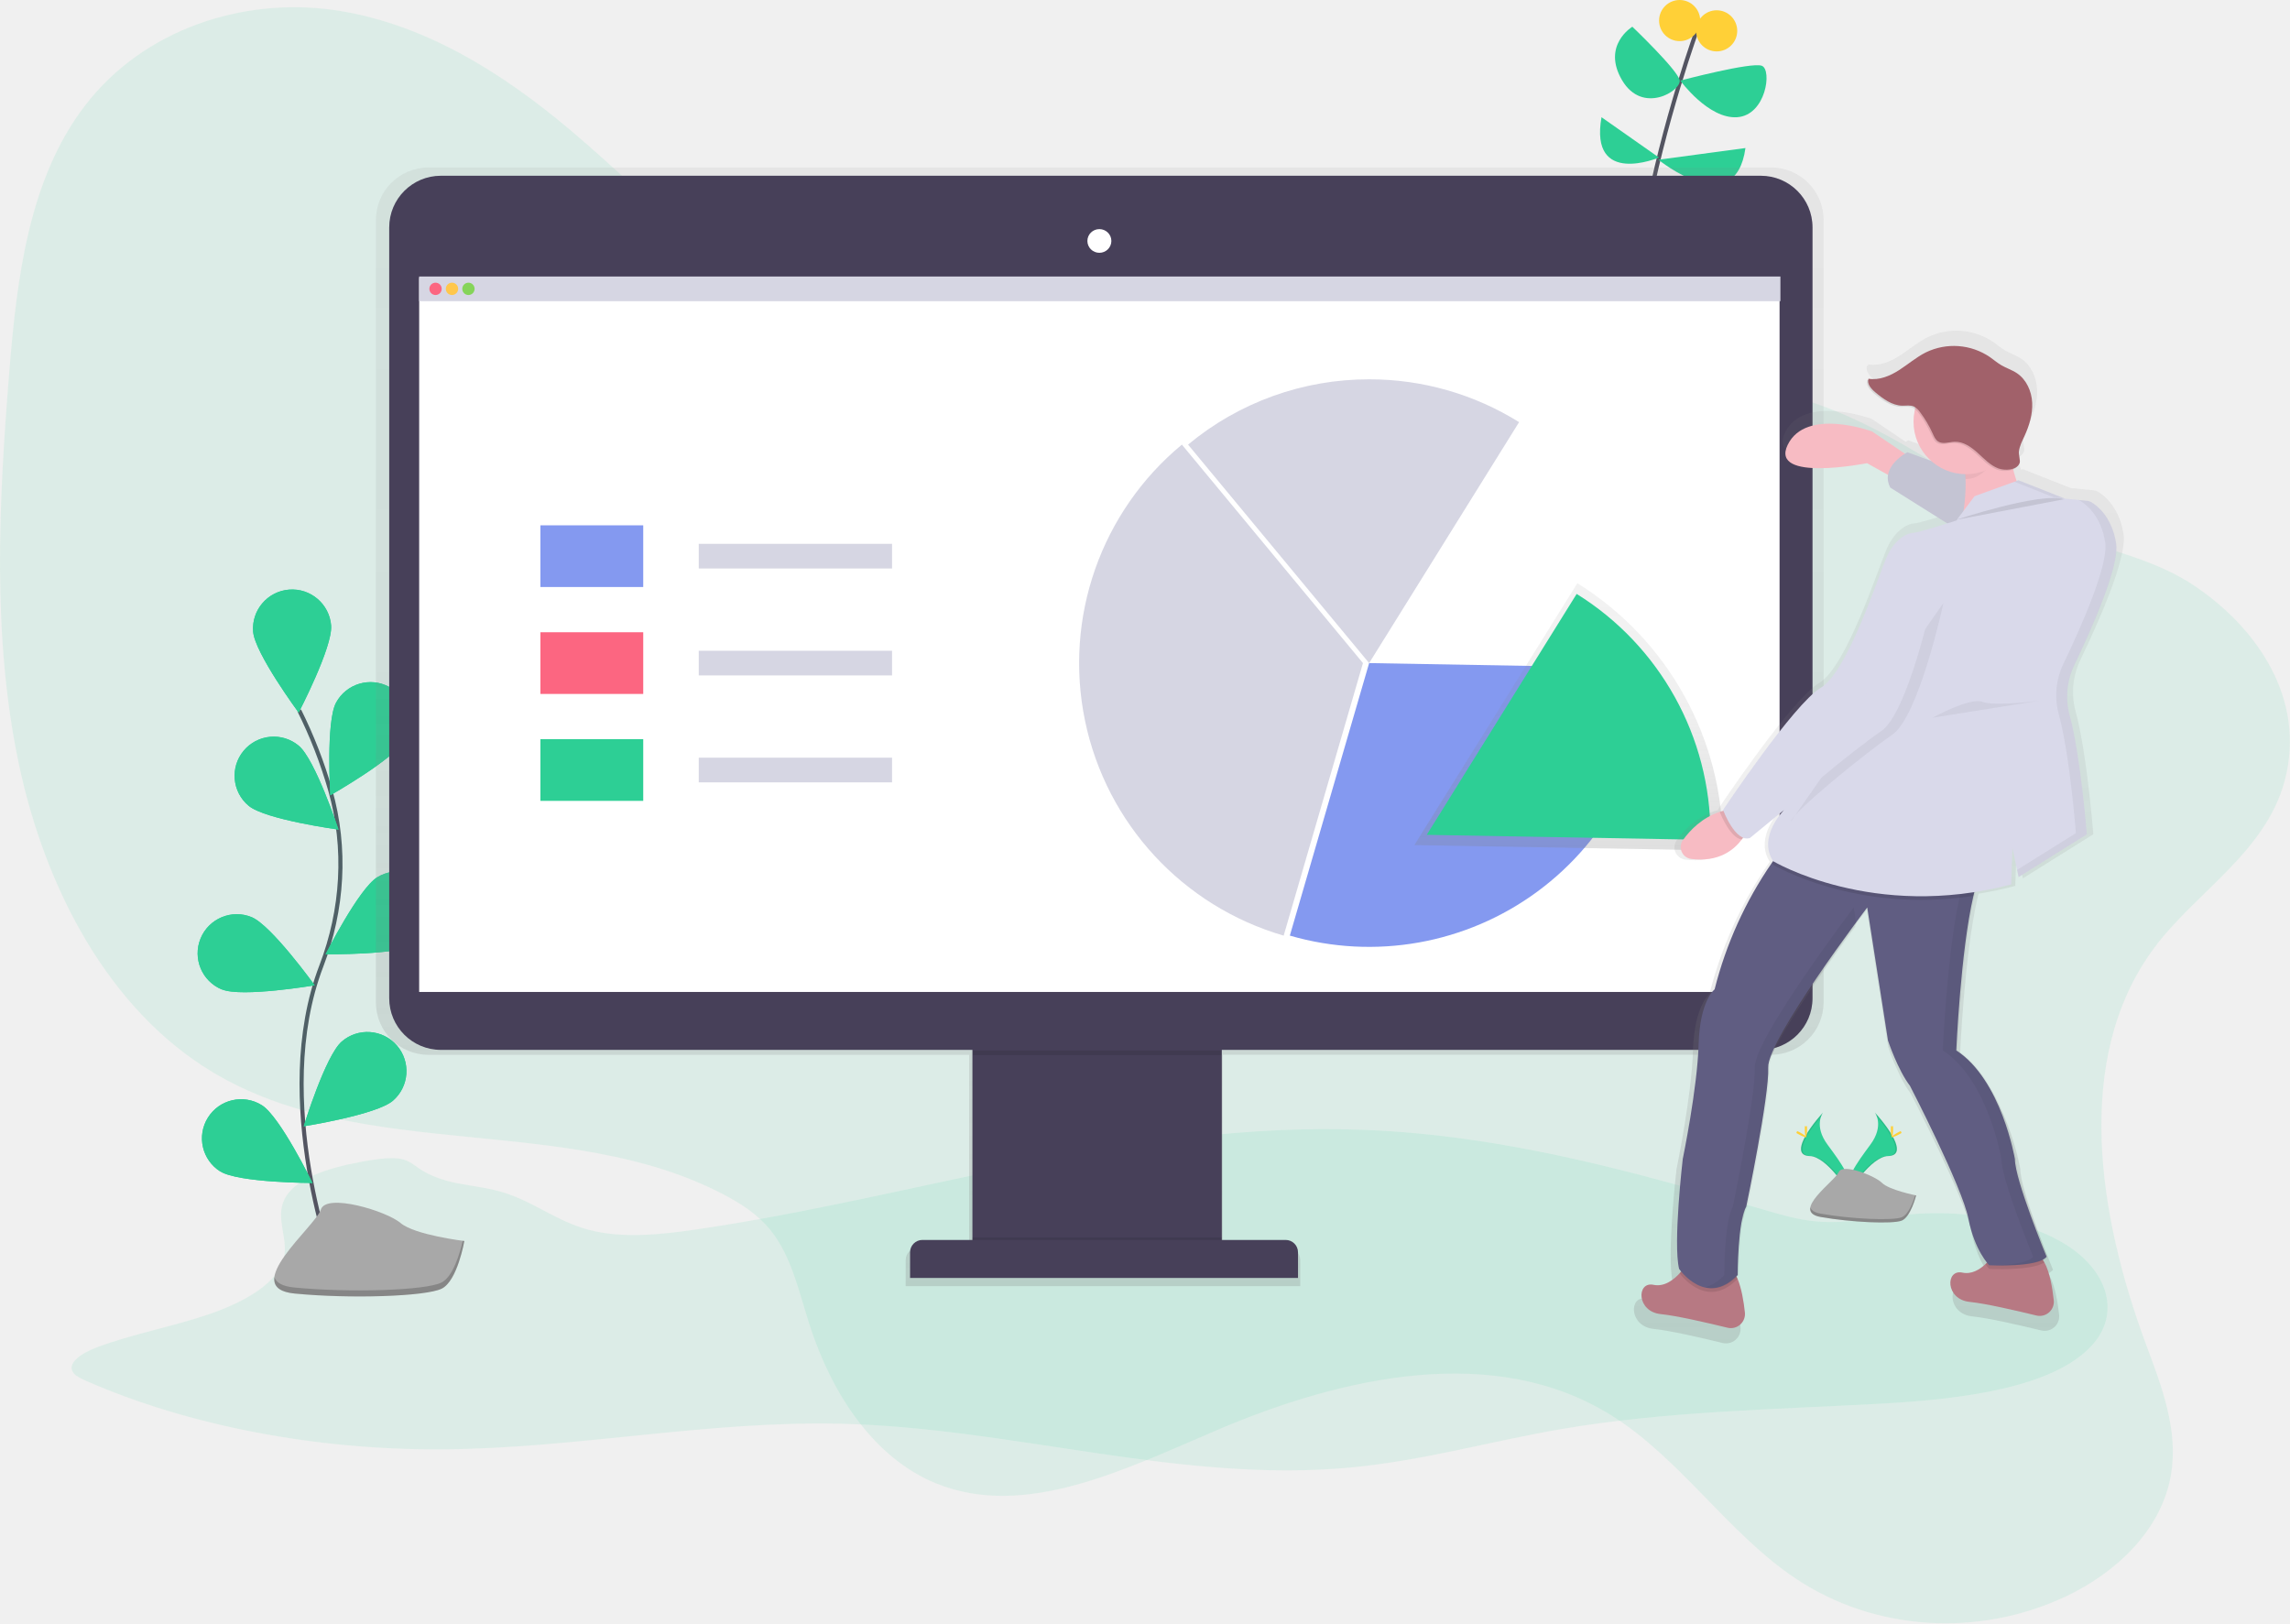
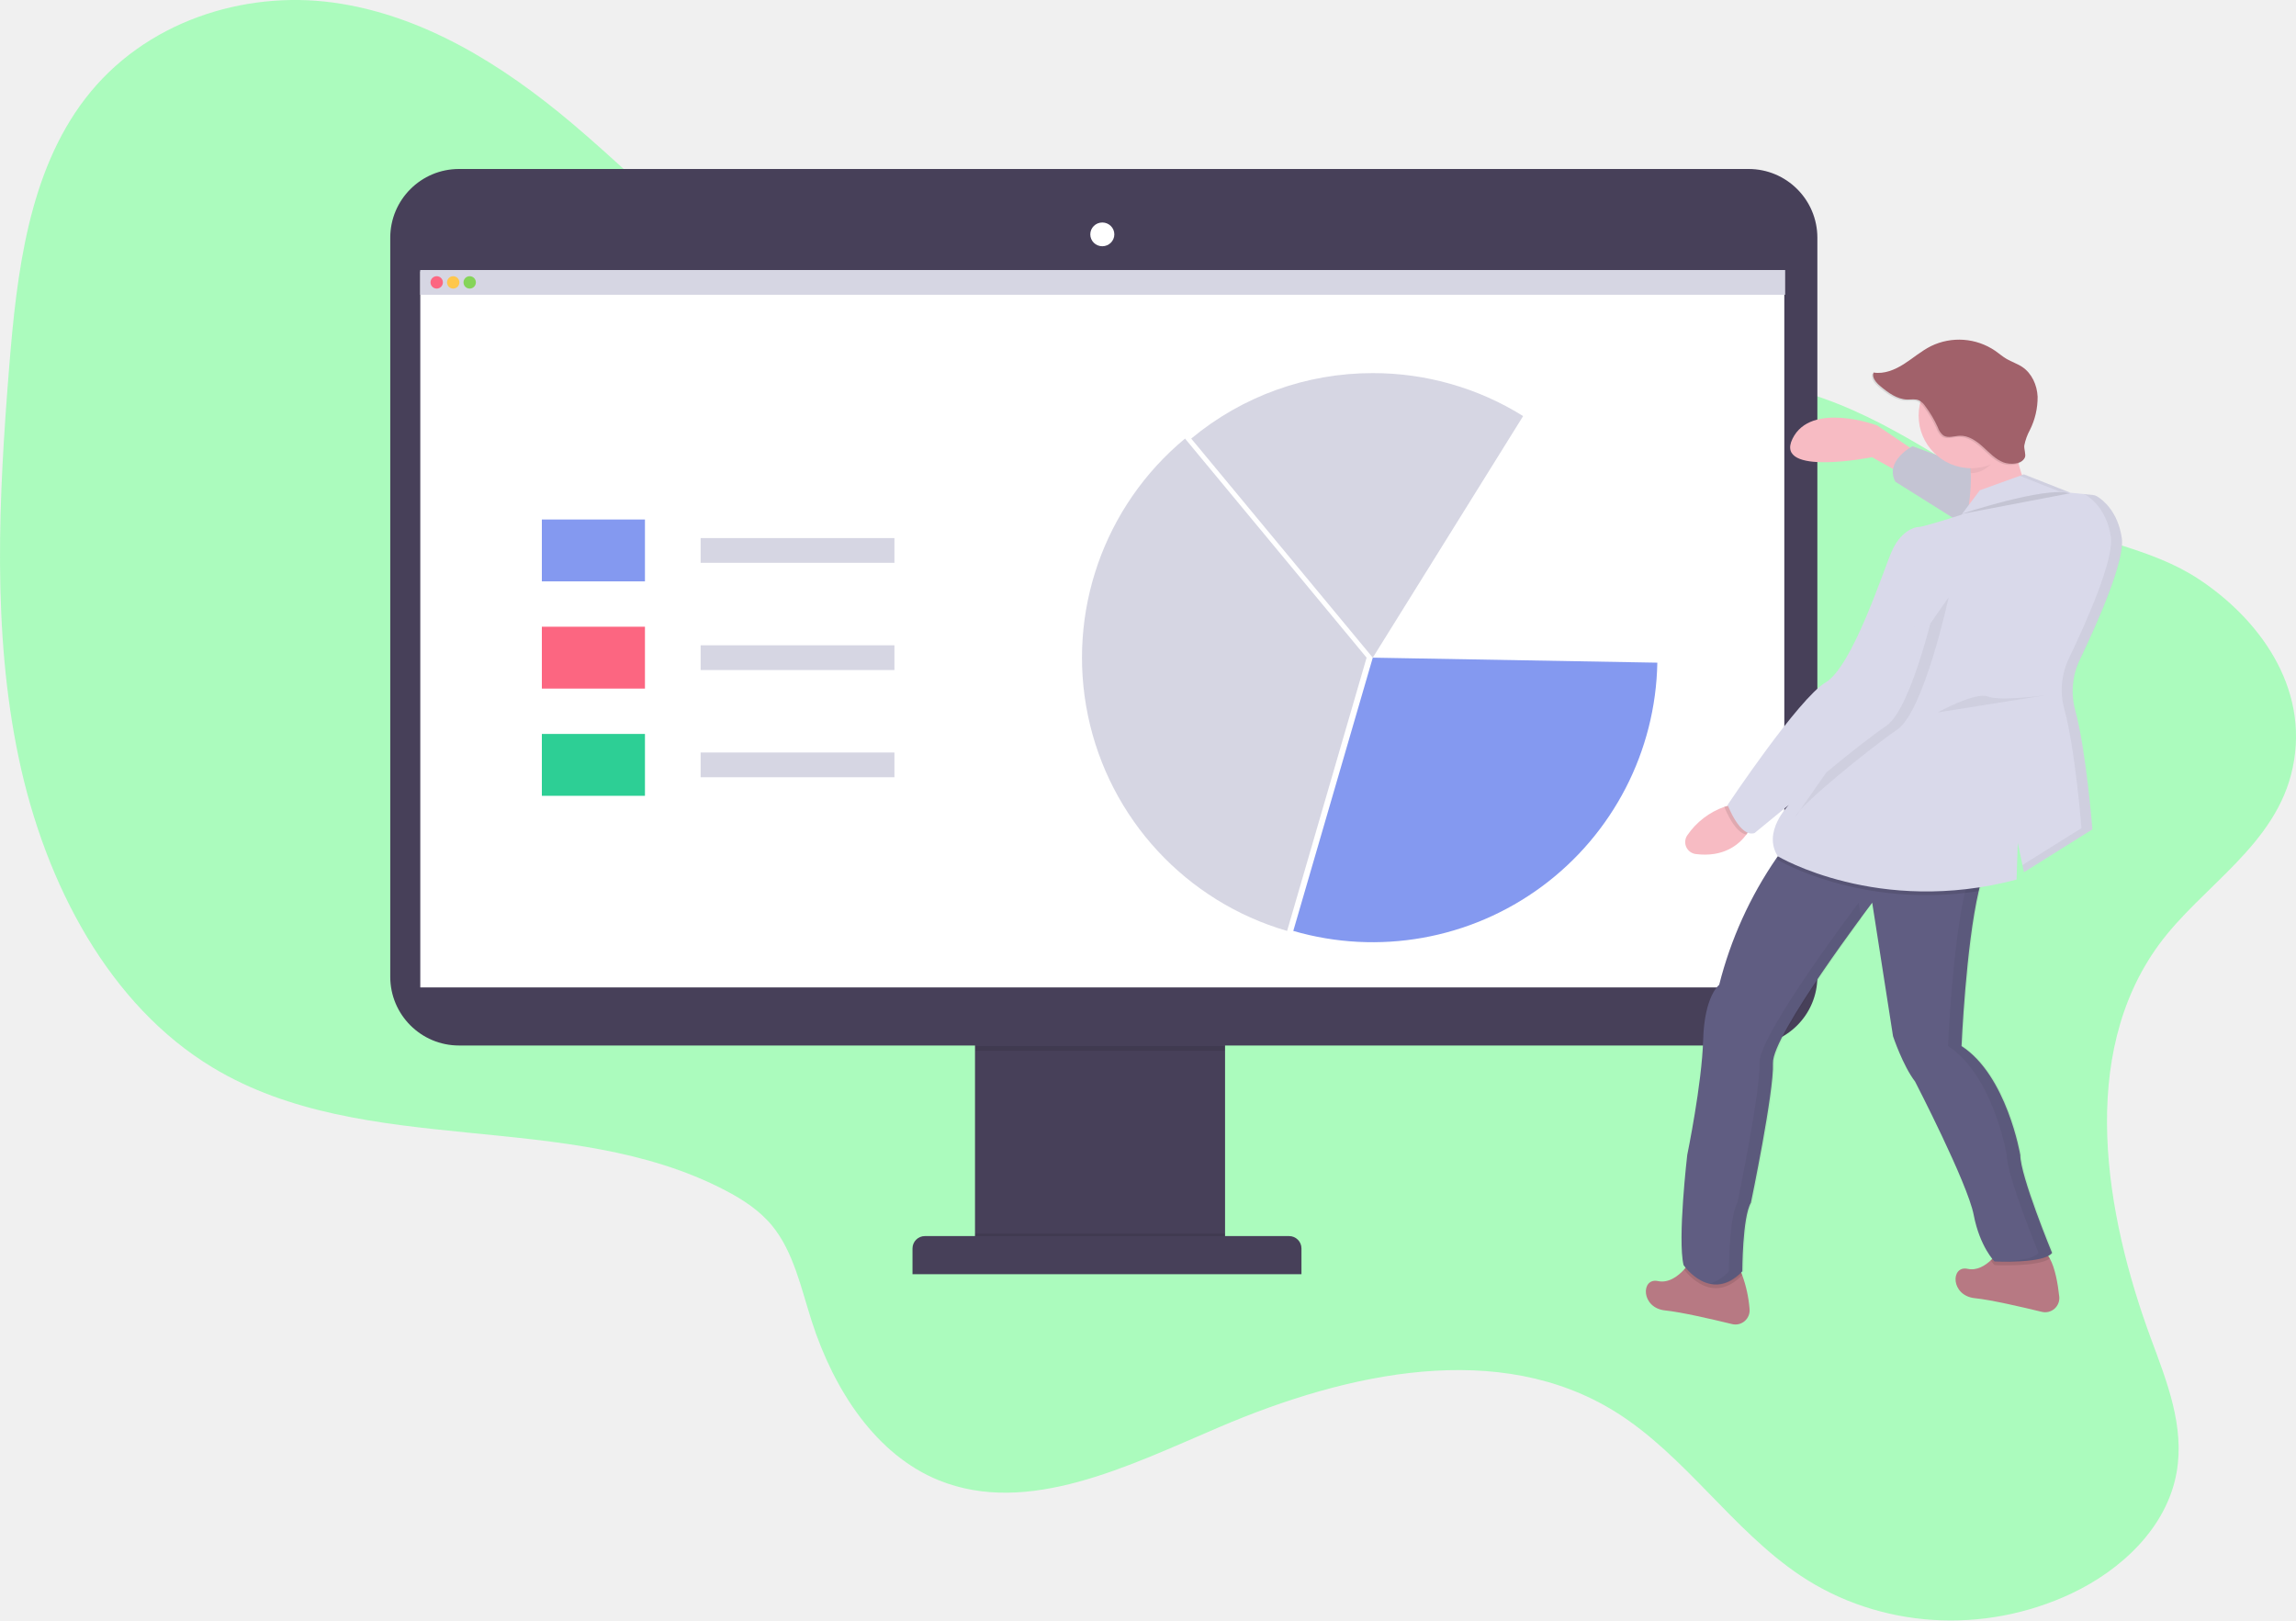
- <svg xmlns="http://www.w3.org/2000/svg" xmlns:xlink="http://www.w3.org/1999/xlink" id="bc84ef63-1585-4f95-93d0-835fb734c22a" data-name="Layer 1" width="1113.61" height="789.42" viewBox="0 0 1113.61 789.42">
-   <defs>
-     <linearGradient id="107a1a39-95ac-41fb-b953-4f2009584ec5" x1="578" y1="679" x2="578" y2="135" gradientUnits="userSpaceOnUse">
-       <stop offset="0" stop-color="gray" stop-opacity="0.25" />
-       <stop offset="0.54" stop-color="gray" stop-opacity="0.12" />
-       <stop offset="1" stop-color="gray" stop-opacity="0.1" />
-     </linearGradient>
-     <linearGradient id="67bc0fa3-d0f5-4760-a2c4-a2c72c43dbed" x1="806" y1="467.16" x2="806" y2="337.16" xlink:href="#107a1a39-95ac-41fb-b953-4f2009584ec5" />
-     <linearGradient id="395a0587-675e-40ff-8527-ba4e6064d500" x1="956.92" y1="706.81" x2="956.92" y2="214.37" xlink:href="#107a1a39-95ac-41fb-b953-4f2009584ec5" />
-   </defs>
-   <path d="M181.52,636.79c-4.54,9.21,2,19.15-.29,28.66-2.84,12-19.13,21.34-36.68,27.3s-37.15,9.58-54.26,16c-7.4,2.77-15.11,7.88-11.26,12.58,1.33,1.63,3.83,2.77,6.26,3.84,49.82,21.76,111.41,33.58,173,33.2,65.08-.41,128.82-14,193.85-12.44,83.88,2,165,29.06,247.93,21.26,35.21-3.31,67.92-12.75,102.19-18.64,50.42-8.67,103.45-9.54,155.66-12.39,39.21-2.14,84-7.69,102.75-28.55,13.54-15.08,7.86-35-11.22-47.77s-49.56-18.23-77.73-15.75c-15.14,1.33-30.19,4.78-45.32,3.41-8.79-.8-16.93-3.18-24.92-5.52-62-18.2-126.29-36.36-195.15-39-112.05-4.33-215.81,32.55-324.92,48.5-17,2.48-35.44,4.39-51.49.23-16.92-4.39-28-14.76-44.93-19.13-8-2.08-17-2.68-24.91-4.94-21.73-6.22-11.67-14.77-41.78-9C202.5,621.65,186.59,626.51,181.52,636.79Z" transform="translate(-43.2 -53.53)" fill="#2dcf95" opacity="0.1" />
-   <path d="M759.52,329.61S834,212.53,843,162.53s26-96,26-96" transform="translate(-43.2 -53.53)" fill="none" stroke="#535461" stroke-miterlimit="10" stroke-width="2" />
-   <path d="M886,166.53l-47,4S864,213.53,886,166.53Z" transform="translate(-43.2 -53.53)" fill="#2dcf95" />
-   <path d="M804,140.53l37.22,29.81S793,189.53,804,140.53Z" transform="translate(-43.2 -53.53)" fill="#2dcf95" />
-   <path d="M892,125.53l-42.32,5.67S887,161.53,892,125.53Z" transform="translate(-43.2 -53.53)" fill="#2dcf95" />
-   <path d="M822,110.53l27.94,19.61S816,144.53,822,110.53Z" transform="translate(-43.2 -53.53)" fill="#2dcf95" />
-   <path d="M860.31,92.72S895,83.53,900,85.53s2,24-12,25S860.31,92.72,860.31,92.72Z" transform="translate(-43.2 -53.53)" fill="#2dcf95" />
-   <path d="M837,66.53s22,21,23,26-18,17-28,0S837,66.53,837,66.53Z" transform="translate(-43.2 -53.53)" fill="#2dcf95" />
-   <circle cx="834.8" cy="15" r="10" fill="#ffd037" />
-   <circle cx="816.8" cy="10" r="10" fill="#ffd037" />
-   <path d="M206.26,672.09s-31.82-83.52-6.81-148.75c10.5-27.38,12.36-57.34,4.34-85.55A227.74,227.74,0,0,0,188.71,399" transform="translate(-43.2 -53.53)" fill="none" stroke="#535461" stroke-miterlimit="10" stroke-width="2" />
-   <path d="M204.22,357.76c.81,10.48-15.79,42.33-15.79,42.33s-21.33-28.9-22.14-39.38a19,19,0,0,1,37.94-2.95Z" transform="translate(-43.2 -53.53)" fill="#2dcf95" />
-   <path d="M240.08,413.35c-5,9.24-36.26,26.95-36.26,26.95s-2.19-35.85,2.82-45.09a19,19,0,0,1,33.45,18.14Z" transform="translate(-43.2 -53.53)" fill="#2dcf95" />
-   <path d="M246.42,512.61c-9,5.44-44.9,5-44.9,5s16.21-32.06,25.19-37.5a19,19,0,0,1,19.71,32.55Z" transform="translate(-43.2 -53.53)" fill="#2dcf95" />
-   <path d="M234.3,588.8c-7.94,6.88-43.42,12.47-43.42,12.47s10.56-34.34,18.49-41.22A19,19,0,1,1,234.3,588.8Z" transform="translate(-43.2 -53.53)" fill="#2dcf95" />
-   <path d="M164.15,445.42c8.08,6.72,43.67,11.56,43.67,11.56s-11.27-34.11-19.36-40.82a19,19,0,0,0-24.32,29.26Z" transform="translate(-43.2 -53.53)" fill="#2dcf95" />
-   <path d="M151.11,534.7c9.72,4,45.13-2,45.13-2s-21-29.17-30.68-33.16a19,19,0,0,0-14.45,35.2Z" transform="translate(-43.2 -53.53)" fill="#2dcf95" />
-   <path d="M150.34,623.21c8.91,5.57,44.83,5.62,44.83,5.62S179.43,596.53,170.53,591a19,19,0,0,0-20.19,32.25Z" transform="translate(-43.2 -53.53)" fill="#2dcf95" />
-   <path d="M204.22,357.76c.81,10.48-15.79,42.33-15.79,42.33s-21.33-28.9-22.14-39.38a19,19,0,0,1,37.94-2.95Z" transform="translate(-43.2 -53.53)" fill="#2dcf95" />
-   <path d="M240.08,413.35c-5,9.24-36.26,26.95-36.26,26.95s-2.19-35.85,2.82-45.09a19,19,0,0,1,33.45,18.14Z" transform="translate(-43.2 -53.53)" fill="#2dcf95" />
-   <path d="M246.42,512.61c-9,5.44-44.9,5-44.9,5s16.21-32.06,25.19-37.5a19,19,0,0,1,19.71,32.55Z" transform="translate(-43.2 -53.53)" fill="#2dcf95" />
-   <path d="M234.3,588.8c-7.94,6.88-43.42,12.47-43.42,12.47s10.56-34.34,18.49-41.22A19,19,0,1,1,234.3,588.8Z" transform="translate(-43.2 -53.53)" fill="#2dcf95" />
-   <path d="M164.15,445.42c8.08,6.72,43.67,11.56,43.67,11.56s-11.27-34.11-19.36-40.82a19,19,0,0,0-24.32,29.26Z" transform="translate(-43.2 -53.53)" fill="#2dcf95" />
-   <path d="M151.11,534.7c9.72,4,45.13-2,45.13-2s-21-29.17-30.68-33.16a19,19,0,0,0-14.45,35.2Z" transform="translate(-43.2 -53.53)" fill="#2dcf95" />
-   <path d="M150.34,623.21c8.91,5.57,44.83,5.62,44.83,5.62S179.43,596.53,170.53,591a19,19,0,0,0-20.19,32.25Z" transform="translate(-43.2 -53.53)" fill="#2dcf95" />
-   <path d="M269,657.05s-24.14-2.91-31-8.75-36.21-14.72-38.77-6.55-40.07,38.18-12.77,40.85S250.37,684,258,680.22,269,657.05,269,657.05Z" transform="translate(-43.2 -53.53)" fill="#a8a8a8" />
-   <path d="M186.27,679.65c27.31,2.66,63.87,1.41,71.55-2.37,5.85-2.88,9.14-14.8,10.38-20.33l.81.1s-3.28,19.38-11,23.17-44.24,5-71.55,2.37c-7.88-.77-10.36-3.82-9.84-8C177.53,677.24,180.4,679.08,186.27,679.65Z" transform="translate(-43.2 -53.53)" opacity="0.2" />
-   <path d="M1090.2,515.28C1051,569,1064,645.68,1086.6,706.77c7.58,20.45,16.19,42.08,12.26,64.33-4.8,27.2-27.36,47.58-50.81,58.68-42.75,20.23-93.25,17-131.49-8.49-33-22-56.23-58.56-89.87-79.51-56.3-35.05-129.39-19.39-192.05,7.37-44.33,18.93-92.89,43.31-136.09,25.83-30.4-12.3-50.87-43.61-61.64-77.08-5.2-16.16-8.84-33.7-19.2-46.35-6.16-7.52-14.3-12.76-22.67-17.14-76.39-40-174.65-15-248.71-59.63-50-30.14-81.12-88.63-94.05-150.12s-9.73-126.4-4.58-190.2c3.66-45.34,9.45-93.79,36.71-129.42,28.83-37.68,77.15-52.66,120.36-46.75s81.94,29.94,115.84,58.54C363,152.59,402,197.46,454.72,211c35.91,9.24,74.06,2.7,111.39-.19,62.4-4.82,124.58.73,186.38,7,59.16,6,118.73,12.7,174.76,32.37,39.65,13.92,71.08,40.23,108.41,58.21,24.33,11.72,51.1,14.44,74,29.58,28.26,18.65,53.8,51.69,45.51,91.34C1147.34,467,1111,486.77,1090.2,515.28Z" transform="translate(-43.2 -53.53)" fill="#2dcf95" opacity="0.1" />
-   <path d="M904.45,135H251.55A25.53,25.53,0,0,0,226,160.5V541a25.53,25.53,0,0,0,25.55,25.5H514.47v93.77H489.73a6.1,6.1,0,0,0-6.1,6.09V679H675.51V666.34a6.1,6.1,0,0,0-6.1-6.09H637.82V566.47H904.45A25.53,25.53,0,0,0,930,541V160.5A25.53,25.53,0,0,0,904.45,135Z" transform="translate(-43.2 -53.53)" fill="url(#107a1a39-95ac-41fb-b953-4f2009584ec5)" />
-   <rect x="472.88" y="495.18" width="121.27" height="117.02" fill="#474059" />
-   <rect x="472.88" y="601.82" width="121.27" height="10.38" opacity="0.1" />
-   <path d="M448.56,603H625.21a6,6,0,0,1,6,6v12.48a0,0,0,0,1,0,0H442.56a0,0,0,0,1,0,0V609A6,6,0,0,1,448.56,603Z" fill="#474059" />
-   <rect x="189.27" y="85.47" width="692.15" height="425.1" rx="25.12" ry="25.12" fill="#474059" />
-   <rect x="203.84" y="135.12" width="661.55" height="347.28" fill="#fff" />
-   <ellipse cx="534.62" cy="117.18" rx="5.83" ry="5.76" fill="#fff" />
-   <rect x="473.14" y="510.86" width="120.89" height="2.28" opacity="0.1" />
-   <path d="M617.94,269.75a138,138,0,0,0,49.5,238.79L706,376Z" transform="translate(-43.2 -53.53)" fill="#d6d6e3" />
-   <path d="M709,238a137.43,137.43,0,0,0-88.06,31.75L709,376l72.92-117.17A137.34,137.34,0,0,0,709,238Z" transform="translate(-43.2 -53.53)" fill="#d6d6e3" />
-   <path d="M709,376,670.44,508.53A138.08,138.08,0,0,0,847,378.43Z" transform="translate(-43.2 -53.53)" fill="#8499f0" />
-   <rect x="262.8" y="255.47" width="50" height="30" fill="#8499f0" />
-   <rect x="262.8" y="307.47" width="50" height="30" fill="#fc6681" />
-   <rect x="262.8" y="359.47" width="50" height="30" fill="#2dcf95" />
-   <rect x="339.8" y="264.47" width="94" height="12" fill="#d6d6e3" />
-   <rect x="339.8" y="316.47" width="94" height="12" fill="#d6d6e3" />
-   <rect x="339.8" y="368.47" width="94" height="12" fill="#d6d6e3" />
-   <rect x="203.8" y="134.47" width="662" height="12" fill="#d6d6e3" />
-   <circle cx="211.8" cy="140.47" r="3" fill="#fc6681" />
-   <circle cx="219.8" cy="140.47" r="3" fill="#ffc74c" />
-   <circle cx="227.8" cy="140.47" r="3" fill="#85d459" />
-   <path d="M954.93,594.55s4.77,6.24-2.2,15.66-12.72,17.37-10.4,23.25c0,0,10.52-17.5,19.09-17.74S964.36,605.07,954.93,594.55Z" transform="translate(-43.2 -53.53)" fill="#2dcf95" />
-   <path d="M954.93,594.55a7.73,7.73,0,0,1,1,2c8.36,9.82,12.81,19,4.78,19.21-7.48.21-16.46,13.59-18.61,17a7.25,7.25,0,0,0,.25.77s10.52-17.5,19.09-17.74S964.36,605.07,954.93,594.55Z" transform="translate(-43.2 -53.53)" opacity="0.1" />
-   <path d="M963.8,602.5c0,2.2-.25,4-.55,4s-.55-1.78-.55-4,.31-1.16.61-1.16S963.8,600.3,963.8,602.5Z" transform="translate(-43.2 -53.53)" fill="#ffd037" />
-   <path d="M966.85,605.12c-1.93,1.05-3.61,1.69-3.75,1.42s1.3-1.34,3.23-2.39,1.17-.29,1.31,0S968.78,604.07,966.85,605.12Z" transform="translate(-43.2 -53.53)" fill="#ffd037" />
-   <path d="M929.73,594.55s-4.77,6.24,2.2,15.66,12.72,17.37,10.4,23.25c0,0-10.52-17.5-19.09-17.74S920.31,605.07,929.73,594.55Z" transform="translate(-43.2 -53.53)" fill="#2dcf95" />
-   <path d="M929.73,594.55a7.73,7.73,0,0,0-1,2c-8.36,9.82-12.81,19-4.78,19.21,7.48.21,16.46,13.59,18.61,17a7.25,7.25,0,0,1-.25.77s-10.52-17.5-19.09-17.74S920.31,605.07,929.73,594.55Z" transform="translate(-43.2 -53.53)" opacity="0.1" />
-   <path d="M920.86,602.5c0,2.2.25,4,.55,4s.55-1.78.55-4-.31-1.16-.61-1.16S920.86,600.3,920.86,602.5Z" transform="translate(-43.2 -53.53)" fill="#ffd037" />
-   <path d="M917.82,605.12c1.93,1.05,3.61,1.69,3.75,1.42s-1.3-1.34-3.23-2.39-1.17-.29-1.31,0S915.89,604.07,917.82,605.12Z" transform="translate(-43.2 -53.53)" fill="#ffd037" />
-   <path d="M975,634.88s-13.12-2.62-16.62-6.12-19.25-9.62-21-5.25-23.62,19.25-8.75,21.87,35,3.5,39.37,1.75S975,634.88,975,634.88Z" transform="translate(-43.2 -53.53)" fill="#a8a8a8" />
-   <path d="M928.63,643.75c14.87,2.62,35,3.5,39.37,1.75,3.33-1.33,5.65-7.73,6.56-10.71l.44.09s-2.62,10.5-7,12.25-24.5.87-39.37-1.75c-4.29-.76-5.52-2.54-5.06-4.79C923.94,642.05,925.44,643.19,928.63,643.75Z" transform="translate(-43.2 -53.53)" opacity="0.2" />
-   <path d="M881,464.51a149.89,149.89,0,0,0-70.74-127.36L731,464.51l150,2.64C881,466.28,881,465.4,881,464.51Z" transform="translate(-43.2 -53.53)" fill="url(#67bc0fa3-d0f5-4760-a2c4-a2c72c43dbed)" />
-   <path d="M875,459.53a137.9,137.9,0,0,0-65.08-117.17L737,459.53,875,462C875,461.15,875,460.34,875,459.53Z" transform="translate(-43.2 -53.53)" fill="#2dcf95" />
-   <path d="M1076,314.66q0-.58-.11-1.11t-.2-1.22q-.22-1.2-.49-2.32-.14-.56-.29-1.1a29.76,29.76,0,0,0-5.79-11.28l-.47-.54q-.47-.52-.92-1t-.89-.86c-.29-.27-.58-.52-.85-.75-.55-.46-1.06-.84-1.52-1.16s-.65-.44-.92-.6a5.11,5.11,0,0,0-2.16-.72l-4.76-.48h0l-6.44-.64-23.26-9.18-.92.33a55.33,55.33,0,0,1-1.72-5.81,5.18,5.18,0,0,0,1.84-1.36,4.26,4.26,0,0,0,1.26-1.65c.58-1.37-.54-4.31-.31-6,.37-2.69,1.75-5.29,2.86-7.73,2.39-5.24,4.13-10.92,3.85-16.67s-2.86-11.59-7.64-14.8c-2.47-1.66-5.38-2.55-7.94-4.07-2-1.18-3.76-2.72-5.67-4.05a32.08,32.08,0,0,0-32-2.33c-4.83,2.42-8.95,6-13.51,8.94s-9.93,5.13-15.26,4.28a3.52,3.52,0,0,0-.16.67l-.45-.06c-.92,2.55,1.33,5.06,3.41,6.8,3.94,3.3,8.4,6.59,13.54,6.71,2,0,4.08-.38,5.89.45a5.25,5.25,0,0,1,1.1.7A26.31,26.31,0,0,0,983.06,272l-11.87-4.34s-.5.26-1.26.75l-16.49-11.15S920.39,245,911.21,264,951,273.15,951,273.15L961.48,279a9.86,9.86,0,0,0,1.15,6.38l28.57,17.95c-5.77,1.81-15.26,4.7-16.94,4.7-2.45,0-9.18,2.45-13.47,12.24s-19.59,57.54-33.05,65.49-49,61.21-49,61.21l.16.42q-.95.25-1.86.56c-8.88,2.94-14.86,9.13-18.45,14.15a6,6,0,0,0,4.14,9.46c14,1.8,21.67-4.76,25.35-9.72.24-.32.46-.64.67-.94a4.85,4.85,0,0,0,3.46.16L909.37,447S896,460.4,903.82,472.63l-.6.85A196.33,196.33,0,0,0,874.48,537s-7.35,5.51-8,27.54-8,57.54-8,57.54-4.9,42.23-1.84,55.09c0,0,.35.51,1,1.29-.23.28-.48.57-.76.88-2.67,2.93-7.49,7-13.1,5.78-8.57-1.84-8.57,13.47,3.67,14.69,7.88.79,23.38,4.37,33.41,6.82a7.08,7.08,0,0,0,8.73-7.63c-.6-5.48-1.69-12.12-3.67-16.84-.12-.29-.25-.58-.38-.86.36-.34.72-.69,1.08-1.07,0,0,0-26.93,4.28-34.28,0,0,11.63-55.7,11-69.78-.48-11,30.17-53.91,43.51-72l-.11-.69C948.83,498.8,951,496,951,496l10.41,66.72s4.9,14.69,11,22.65c0,0,26.32,50.8,29.38,66.72,2.32,12.07,7.1,19.2,9.28,21.95-.25.26-.52.52-.8.78-2.78,2.6-6.9,5.2-11.54,4.21-8.57-1.84-8.57,13.47,3.67,14.69,7.88.79,23.38,4.37,33.41,6.82a7.08,7.08,0,0,0,8.73-7.63c-.69-6.37-2.06-14.29-4.7-19q-.34-.59-.7-1.11a6.47,6.47,0,0,0,2.43-1.74s-15.91-38.56-15.91-49c0,0-6.73-39.79-29.38-54.48,0,0,2.14-49.76,8.59-77.45q.24-1,.49-2a179.34,179.34,0,0,0,17.86-3.78l.61-18.36,3.06,14.69,34.28-21.42s-.3-3.86-.88-9.78c-.29-3-.65-6.43-1.08-10.2-.34-3-.73-6.21-1.16-9.48q-.16-1.23-.33-2.46c-.45-3.3-.94-6.64-1.47-9.9q-.3-1.84-.62-3.64c-.28-1.6-.57-3.17-.87-4.69q-.23-1.14-.46-2.25t-.47-2.18q-.24-1.07-.49-2.09l-.25-1q-.25-1-.51-1.94a35.59,35.59,0,0,1-1.24-8q-.06-1.62,0-3.23t.3-3.22q.11-.8.26-1.6a36.87,36.87,0,0,1,1.74-6.25q.57-1.53,1.28-3c1.11-2.31,2.3-4.82,3.52-7.46q.92-2,1.86-4.05t1.88-4.2c6-13.49,11.84-28.53,13.41-38.41.17-1,.28-2,.35-2.94A20,20,0,0,0,1076,314.66Z" transform="translate(-43.2 -53.53)" fill="url(#395a0587-675e-40ff-8527-ba4e6064d500)" />
-   <path d="M973.73,277l-20.19-13.66s-32.06-11.87-41,6.53,38.59,8.91,38.59,8.91l20.19,11.28Z" transform="translate(-43.2 -53.53)" fill="#f7bbc3" />
-   <path d="M1033.45,693.27c-9.74-2.37-24.76-5.85-32.41-6.61-11.87-1.19-11.87-16-3.56-14.25,4.51,1,8.5-1.56,11.2-4.08a26.22,26.22,0,0,0,2.36-2.52,6.86,6.86,0,0,1,3.84-2.35c4.45-1,13.72-2.44,19.42.63a8.38,8.38,0,0,1,3.07,3.37c2.56,4.54,3.89,12.22,4.56,18.4A6.87,6.87,0,0,1,1033.45,693.27Z" transform="translate(-43.2 -53.53)" fill="#b77983" />
-   <path d="M883.25,699.21c-9.74-2.37-24.76-5.85-32.41-6.61-11.87-1.19-11.87-16-3.56-14.25,5.44,1.17,10.12-2.76,12.71-5.6.31-.35.6-.68.85-1a6.86,6.86,0,0,1,3.84-2.35c4.45-1,13.72-2.44,19.42.63,1.67.9,3,2.88,4.07,5.43,1.92,4.58,3,11,3.56,16.34A6.87,6.87,0,0,1,883.25,699.21Z" transform="translate(-43.2 -53.53)" fill="#b77983" />
-   <path d="M888.15,675.46c-14.18,14.61-26.33-.27-28.17-2.73.31-.35.6-.68.85-1a6.86,6.86,0,0,1,3.84-2.35c4.45-1,13.72-2.44,19.42.63C885.75,670.93,887.09,672.91,888.15,675.46Z" transform="translate(-43.2 -53.53)" opacity="0.1" />
-   <path d="M1037.36,667.46c-6.14,4.2-26.82,3.16-26.82,3.16a20.34,20.34,0,0,1-1.86-2.3,26.22,26.22,0,0,0,2.36-2.52,6.86,6.86,0,0,1,3.84-2.35c4.45-1,13.72-2.44,19.42.63A8.38,8.38,0,0,1,1037.36,667.46Z" transform="translate(-43.2 -53.53)" opacity="0.1" />
-   <path d="M1038.44,664.69c-4.16,5.34-27.9,4.16-27.9,4.16s-7.12-7.12-10.09-22.56S972,581.57,972,581.57c-5.94-7.72-10.69-22-10.69-22l-10.09-64.71S902.49,559,903.08,572.67s-10.69,67.68-10.69,67.68c-4.16,7.12-4.16,33.25-4.16,33.25-15.44,16-28.5-3-28.5-3-3-12.47,1.78-53.43,1.78-53.43s7.12-34.43,7.72-55.81S877,534.67,877,534.67a190.43,190.43,0,0,1,27.88-61.58c3.59-5.14,6-7.88,6-7.88L1007,476.49a60.73,60.73,0,0,0-4.14,12.74c-6.25,26.86-8.33,75.13-8.33,75.13,22,14.25,28.5,52.84,28.5,52.84C1023,627.29,1038.44,664.69,1038.44,664.69Z" transform="translate(-43.2 -53.53)" fill="#605d82" />
-   <g opacity="0.05">
-     <path d="M945.87,502.8l-1.23-7.91S896,559,896.55,572.67s-10.69,67.68-10.69,67.68c-4.16,7.12-4.16,33.25-4.16,33.25a20.37,20.37,0,0,1-9.29,6c4.68,1.23,10.36.33,16.42-6,0,0,0-26.12,4.16-33.25,0,0,11.28-54,10.69-67.68C903.21,562,932.94,520.37,945.87,502.8Z" transform="translate(-43.2 -53.53)" />
-     <path d="M1023.6,617.19s-6.53-38.59-28.5-52.84c0,0,2.08-48.26,8.33-75.13a60.73,60.73,0,0,1,4.14-12.74l-96.18-11.28-.63.76,89.69,10.52a60.73,60.73,0,0,0-4.14,12.74c-6.25,26.86-8.33,75.13-8.33,75.13,22,14.25,28.5,52.84,28.5,52.84,0,10.09,15.44,47.5,15.44,47.5-2.45,3.15-11.71,4-18.89,4.22,5.7.15,22.58.2,26-4.22C1039,664.69,1023.6,627.29,1023.6,617.19Z" transform="translate(-43.2 -53.53)" />
+ <svg xmlns="http://www.w3.org/2000/svg" width="838.731" height="591.955" viewBox="0 0 838.731 591.955">
+   <g id="_4446" data-name="4446" transform="translate(0 -2.645)">
+     <path id="Path_26" data-name="Path 26" d="M831.8,402.187c-29.525,40.462-19.734,98.217-2.712,144.23,5.709,15.4,12.194,31.695,9.234,48.453-3.615,20.487-20.608,35.837-38.27,44.2-32.2,15.237-70.236,12.8-99.038-6.395-24.856-16.57-42.352-44.107-67.69-59.887-42.405-26.4-97.457-14.6-144.652,5.551-33.389,14.258-69.965,32.621-102.5,19.455-22.9-9.264-38.315-32.847-46.427-58.057-3.917-12.172-6.658-25.383-14.461-34.911-4.64-5.664-10.771-9.611-17.075-12.91C250.669,461.788,176.66,480.618,120.877,447c-37.66-22.7-61.1-66.756-70.838-113.07s-7.329-95.2-3.45-143.259c2.757-34.15,7.118-70.643,27.65-97.479,21.715-28.381,58.109-39.664,90.655-35.212s61.717,22.551,87.251,44.092c31.928,26.934,61.3,60.731,101.012,70.929,27.047,6.96,55.782,2.034,83.9-.143,47-3.63,93.834.55,140.382,5.272,44.559,4.519,89.427,9.566,131.629,24.381,29.864,10.485,53.538,30.3,81.655,43.844,18.325,8.828,38.488,10.876,55.737,22.28,21.285,14.047,40.522,38.933,34.278,68.8C874.839,365.822,847.467,380.713,831.8,402.187Z" transform="translate(-43.2 -54.397)" fill="#abfbbd" />
+     <path id="Path_3" data-name="Path 3" d="M874.4,166.53,839,169.543S857.83,201.93,874.4,166.53Z" transform="translate(-239.603 -81.418)" fill="#2dcf95" />
+     <path id="Path_4" data-name="Path 4" d="M803.6,140.53l28.034,22.453S795.312,177.437,803.6,140.53Z" transform="translate(-230.563 -75.002)" fill="#2dcf95" />
+     <rect id="Rectangle_1" data-name="Rectangle 1" width="91.341" height="88.139" transform="translate(356.173 372.97)" fill="#474059" />
+     <rect id="Rectangle_2" data-name="Rectangle 2" width="91.341" height="7.818" transform="translate(356.173 453.291)" opacity="0.1" />
+     <path id="Path_28" data-name="Path 28" d="M447.079,603H580.132a4.519,4.519,0,0,1,4.519,4.519v9.4H442.56v-9.4A4.519,4.519,0,0,1,447.079,603Z" transform="translate(-109.224 -148.82)" fill="#474059" />
+     <rect id="Rectangle_3" data-name="Rectangle 3" width="521.328" height="320.185" rx="25.12" transform="translate(142.558 64.376)" fill="#474059" />
+     <rect id="Rectangle_4" data-name="Rectangle 4" width="498.28" height="261.571" transform="translate(153.532 101.772)" fill="#fff" />
+     <ellipse id="Ellipse_3" data-name="Ellipse 3" cx="4.391" cy="4.338" rx="4.391" ry="4.338" transform="translate(398.285 83.922)" fill="#fff" />
+     <rect id="Rectangle_5" data-name="Rectangle 5" width="91.054" height="1.717" transform="translate(356.369 384.78)" opacity="0.1" />
+     <path id="Path_29" data-name="Path 29" d="M605.606,269.75A103.942,103.942,0,0,0,642.89,449.607l29.043-99.829Z" transform="translate(-172.712 -106.893)" fill="#d6d6e3" />
+     <path id="Path_30" data-name="Path 30" d="M687.267,238a103.512,103.512,0,0,0-66.327,23.914l66.327,80.028,54.923-88.252A103.445,103.445,0,0,0,687.267,238Z" transform="translate(-185.786 -99.057)" fill="#d6d6e3" />
+     <path id="Path_31" data-name="Path 31" d="M699.483,376,670.44,475.822A104,104,0,0,0,803.425,377.83Z" transform="translate(-198.003 -133.115)" fill="#8499f0" />
+     <rect id="Rectangle_6" data-name="Rectangle 6" width="37.66" height="22.596" transform="translate(197.941 192.42)" fill="#8499f0" />
+     <rect id="Rectangle_7" data-name="Rectangle 7" width="37.66" height="22.596" transform="translate(197.941 231.586)" fill="#fc6681" />
+     <rect id="Rectangle_8" data-name="Rectangle 8" width="37.66" height="22.596" transform="translate(197.941 270.753)" fill="#2dcf95" />
+     <rect id="Rectangle_9" data-name="Rectangle 9" width="70.801" height="9.038" transform="translate(255.937 199.199)" fill="#d6d6e3" />
+     <rect id="Rectangle_10" data-name="Rectangle 10" width="70.801" height="9.038" transform="translate(255.937 238.365)" fill="#d6d6e3" />
+     <rect id="Rectangle_11" data-name="Rectangle 11" width="70.801" height="9.038" transform="translate(255.937 277.532)" fill="#d6d6e3" />
+     <rect id="Rectangle_12" data-name="Rectangle 12" width="498.619" height="9.038" transform="translate(153.502 101.283)" fill="#d6d6e3" />
+     <circle id="Ellipse_4" data-name="Ellipse 4" cx="2.26" cy="2.26" r="2.26" transform="translate(157.268 103.542)" fill="#fc6681" />
+     <circle id="Ellipse_5" data-name="Ellipse 5" cx="2.26" cy="2.26" r="2.26" transform="translate(163.294 103.542)" fill="#ffc74c" />
+     <circle id="Ellipse_6" data-name="Ellipse 6" cx="2.26" cy="2.26" r="2.26" transform="translate(169.319 103.542)" fill="#85d459" />
+     <path id="Path_45" data-name="Path 45" d="M958.352,272.7,943.145,262.41s-24.148-8.94-30.881,4.918,29.066,6.711,29.066,6.711l15.207,8.5Z" transform="translate(-257.477 -104.381)" fill="#f7bbc3" />
+     <path id="Path_46" data-name="Path 46" d="M1023.13,685.61c-7.336-1.785-18.649-4.406-24.411-4.979-8.941-.9-8.941-12.051-2.681-10.733,3.4.753,6.4-1.175,8.436-3.073a19.74,19.74,0,0,0,1.777-1.9,5.167,5.167,0,0,1,2.892-1.77c3.352-.753,10.334-1.838,14.627.474a6.312,6.312,0,0,1,2.312,2.538c1.928,3.42,2.93,9.2,3.435,13.859a5.174,5.174,0,0,1-6.387,5.581Z" transform="translate(-277.273 -203.758)" fill="#b77983" />
+     <path id="Path_47" data-name="Path 47" d="M872.93,691.55c-7.336-1.785-18.649-4.406-24.411-4.979-8.94-.9-8.94-12.051-2.681-10.733,4.1.881,7.622-2.079,9.573-4.218.234-.264.452-.512.64-.753a5.165,5.165,0,0,1,2.892-1.77c3.352-.753,10.334-1.838,14.627.474a7.991,7.991,0,0,1,3.066,4.09,47.3,47.3,0,0,1,2.681,12.307,5.175,5.175,0,0,1-6.387,5.581Z" transform="translate(-240.204 -205.224)" fill="#b77983" />
+     <path id="Path_48" data-name="Path 48" d="M881.2,673.657c-10.68,11-19.832-.2-21.218-2.056.233-.264.452-.512.64-.753a5.167,5.167,0,0,1,2.892-1.77c3.351-.753,10.334-1.838,14.627.474A8.092,8.092,0,0,1,881.2,673.657Z" transform="translate(-244.781 -205.219)" opacity="0.1" />
+     <path id="Path_49" data-name="Path 49" d="M1030.282,666.168c-4.625,3.163-20.2,2.38-20.2,2.38a15.328,15.328,0,0,1-1.4-1.732,19.721,19.721,0,0,0,1.777-1.9,5.167,5.167,0,0,1,2.892-1.77c3.352-.753,10.334-1.838,14.627.474A6.313,6.313,0,0,1,1030.282,666.168Z" transform="translate(-281.48 -203.756)" opacity="0.1" />
+     <path id="Path_50" data-name="Path 50" d="M994.09,615.458c-3.133,4.022-21.014,3.133-21.014,3.133s-5.363-5.363-7.6-16.992-21.429-48.747-21.429-48.747c-4.474-5.815-8.052-16.57-8.052-16.57l-7.6-48.74s-36.7,48.31-36.259,58.607-8.052,50.977-8.052,50.977c-3.133,5.363-3.133,25.044-3.133,25.044-11.63,12.051-21.466-2.26-21.466-2.26-2.26-9.392,1.341-40.244,1.341-40.244s5.363-25.933,5.815-42.036,5.852-20.1,5.852-20.1a143.433,143.433,0,0,1,21-46.382,74.186,74.186,0,0,1,4.519-5.935l72.4,8.5a45.746,45.746,0,0,0-3.118,9.6c-4.708,20.231-6.274,56.588-6.274,56.588,16.57,10.733,21.466,39.8,21.466,39.8C982.461,587.289,994.09,615.458,994.09,615.458Z" transform="translate(-244.475 -155.132)" fill="#605d82" />
+     <g id="Group_1" data-name="Group 1" transform="translate(624.561 310.07)" opacity="0.05">
+       <path id="Path_51" data-name="Path 51" d="M927.74,500.848l-.927-5.958s-36.635,48.288-36.221,58.584-8.052,50.977-8.052,50.977c-3.133,5.363-3.133,25.044-3.133,25.044a15.343,15.343,0,0,1-7,4.519c3.525.926,7.8.249,12.368-4.519,0,0,0-19.674,3.133-25.044,0,0,8.5-40.673,8.052-50.977C895.609,545.437,918,514.082,927.74,500.848Z" transform="translate(-872.41 -472.527)" />
+       <path id="Path_52" data-name="Path 52" d="M995.751,579.679s-4.919-29.066-21.466-39.8c0,0,1.567-36.349,6.274-56.588a45.747,45.747,0,0,1,3.118-9.6l-72.443-8.5-.474.572,67.554,7.924a45.724,45.724,0,0,0-3.118,9.6c-4.708,20.231-6.274,56.588-6.274,56.588,16.571,10.733,21.466,39.8,21.466,39.8,0,7.6,11.629,35.777,11.629,35.777-1.845,2.373-8.82,3.013-14.228,3.179,4.293.113,17.007.151,19.583-3.179C1007.35,615.456,995.751,587.286,995.751,579.679Z" transform="translate(-881.875 -465.2)" />
+     </g>
+     <path id="Path_53" data-name="Path 53" d="M884.983,454.4a16.191,16.191,0,0,1-2.116,3.706c-2.689,3.623-8.285,8.413-18.521,7.1a4.4,4.4,0,0,1-3.013-6.914,27.549,27.549,0,0,1,13.482-10.334,24.29,24.29,0,0,1,5.709-1.16Z" transform="translate(-244.913 -150.589)" fill="#f7bbc3" />
+     <path id="Path_54" data-name="Path 54" d="M1004.262,286.563,968.4,273.45s-10.289,5.363-6.259,12.97l34.881,21.911Z" transform="translate(-269.764 -107.806)" fill="#d9d9ea" />
+     <path id="Path_55" data-name="Path 55" d="M1004.262,286.563,968.4,273.45s-10.289,5.363-6.259,12.97l34.881,21.911Z" transform="translate(-269.764 -107.806)" opacity="0.1" />
+     <path id="Path_56" data-name="Path 56" d="M1013.694,261.87s-.444,21.014,8.941,28.17-27.281,11.177-27.281,11.177,5.815-21.466,0-32.644S1013.694,261.87,1013.694,261.87Z" transform="translate(-277.968 -104.73)" fill="#f7bbc3" />
+     <path id="Path_57" data-name="Path 57" d="M981.792,473.711a45.739,45.739,0,0,0-3.118,9.6c-43.249,6.606-73.347-11.388-73.347-11.388-.166-.256-.324-.52-.467-.753a74.154,74.154,0,0,1,4.519-5.935Z" transform="translate(-255.857 -155.137)" opacity="0.1" />
+     <path id="Path_58" data-name="Path 58" d="M889.666,454.4a16.2,16.2,0,0,1-2.117,3.706c-4.143-.685-7.449-8.6-8.059-10.146a24.291,24.291,0,0,1,5.709-1.16Z" transform="translate(-249.596 -150.589)" opacity="0.1" />
+     <path id="Path_59" data-name="Path 59" d="M989.33,287.1l-16.1,5.815-6.711,8.94s-13.859,4.474-15.651,4.474-6.711,1.785-9.837,8.94-14.311,42.036-24.148,47.851-35.777,44.717-35.777,44.717,4.474,12.051,9.837,10.289l12.526-10.289s-9.837,9.837-4.022,18.785c0,0,36.666,21.911,87.2,8.5l.445-13.414,2.26,10.733,24.991-15.659s-2.26-28.863-6.281-43.558a26.542,26.542,0,0,1,1.725-18.506c6.493-13.558,16.51-36.154,15.29-44.371-1.439-9.709-6.929-13.927-9.038-15.207a3.767,3.767,0,0,0-1.574-.52l-8.142-.813Z" transform="translate(-249.996 -111.175)" fill="#d9d9ea" />
+     <path id="Path_60" data-name="Path 60" d="M969.963,346.76s-8.948,41.607-18.785,48.3-36.222,28.17-37.118,31.747" transform="translate(-258.128 -125.899)" opacity="0.05" />
+     <path id="Path_61" data-name="Path 61" d="M964.615,345s-8.941,41.577-18.777,48.28-36.222,28.17-37.118,31.747" transform="translate(-256.81 -125.465)" fill="#d9d9ea" />
+     <path id="Path_62" data-name="Path 62" d="M994.21,303.753s30.881-10.289,39.8-7.6" transform="translate(-277.909 -113.299)" opacity="0.1" />
+     <g id="Group_2" data-name="Group 2" transform="translate(737.828 175.925)" opacity="0.05">
+       <path id="Path_63" data-name="Path 63" d="M1045.109,357.074c6.493-13.558,16.51-36.154,15.29-44.371-1.439-9.709-6.93-13.927-9.039-15.207a3.763,3.763,0,0,0-1.574-.52l-3.48-.347a3.672,3.672,0,0,1,1.032.422c2.094,1.281,7.585,5.491,9.039,15.207,1.22,8.24-8.8,30.836-15.29,44.371a26.544,26.544,0,0,0-1.725,18.506c4.037,14.687,6.281,43.558,6.281,43.558l-21.564,13.475.55,2.621,25-15.659s-2.26-28.863-6.282-43.558a26.542,26.542,0,0,1,1.763-18.5Z" transform="translate(-1023.109 -289.452)" />
+       <path id="Path_64" data-name="Path 64" d="M994.067,239.829l3.871.392L981.1,233.57l-1.506.542Z" transform="translate(-979.59 -233.57)" />
+     </g>
+     <path id="Path_65" data-name="Path 65" d="M982.93,400.519s13.859-7.6,18.333-5.815,21.014-.444,21.014-.444" transform="translate(-275.125 -137.622)" opacity="0.05" />
+     <path id="Path_66" data-name="Path 66" d="M1012.2,268.052c-.512-4.519,1.567-3.766,1.567-3.766s-24.163-4.5-18.363,6.673a25.757,25.757,0,0,1,2.486,9.837h.226C1004.821,280.8,1008.737,273.294,1012.2,268.052Z" transform="translate(-277.982 -105.323)" opacity="0.05" />
+     <circle id="Ellipse_7" data-name="Ellipse 7" cx="19.229" cy="19.229" r="19.229" transform="translate(700.876 135.23)" fill="#f7bbc3" />
+     <path id="Path_67" data-name="Path 67" d="M1008.345,255.342a26.6,26.6,0,0,0,2.809-12.179c-.2-4.2-2.094-8.466-5.581-10.816-1.808-1.213-3.932-1.868-5.8-2.975-1.461-.866-2.749-1.988-4.143-2.96a23.44,23.44,0,0,0-23.409-1.7c-3.533,1.77-6.538,4.406-9.867,6.53s-7.253,3.766-11.155,3.126c-.67,1.86.972,3.7,2.493,4.971,2.877,2.41,6.139,4.82,9.89,4.9,1.454,0,3.013-.279,4.3.331a6.176,6.176,0,0,1,2.2,2.041,39.966,39.966,0,0,1,4.557,7.735,6.526,6.526,0,0,0,2.041,3.013c1.725,1.107,3.969.188,6.026.105,3.186-.121,6.026,1.883,8.406,4.022s4.6,4.595,7.577,5.724c2.26.844,6.666.813,7.8-1.838.429-1-.392-3.148-.226-4.369A19.629,19.629,0,0,1,1008.345,255.342Z" transform="translate(-267.256 -95.197)" opacity="0.1" />
+     <path id="Path_68" data-name="Path 68" d="M1008.935,254.752a26.6,26.6,0,0,0,2.809-12.179c-.2-4.2-2.094-8.466-5.581-10.816-1.808-1.213-3.932-1.868-5.8-2.975-1.461-.866-2.749-1.988-4.143-2.96a23.439,23.439,0,0,0-23.409-1.7c-3.533,1.77-6.538,4.406-9.867,6.53s-7.253,3.766-11.155,3.126c-.671,1.86.971,3.7,2.493,4.971,2.877,2.41,6.139,4.82,9.89,4.9,1.454,0,3.013-.279,4.3.331a6.177,6.177,0,0,1,2.2,2.041,39.972,39.972,0,0,1,4.587,7.728,6.525,6.525,0,0,0,2.041,3.013c1.725,1.107,3.969.188,6.026.105,3.186-.12,6.026,1.883,8.406,4.022s4.6,4.594,7.577,5.724c2.26.844,6.666.813,7.8-1.838.429-1-.392-3.148-.226-4.369A19.764,19.764,0,0,1,1008.935,254.752Z" transform="translate(-267.402 -95.051)" fill="#a1616a" />
  </g>
-   <path d="M893,456.89a21.5,21.5,0,0,1-2.81,4.92c-3.57,4.81-11,11.17-24.59,9.43a5.84,5.84,0,0,1-4-9.18c3.49-4.86,9.29-10.87,17.9-13.72a32.25,32.25,0,0,1,7.58-1.54Z" transform="translate(-43.2 -53.53)" fill="#f7bbc3" />
-   <path d="M1018.37,290.86l-47.61-17.41s-13.66,7.12-8.31,17.22l46.31,29.09Z" transform="translate(-43.2 -53.53)" fill="#d9d9ea" />
-   <path d="M1018.37,290.86l-47.61-17.41s-13.66,7.12-8.31,17.22l46.31,29.09Z" transform="translate(-43.2 -53.53)" opacity="0.1" />
-   <path d="M1020,262.16s-.59,27.9,11.87,37.4-36.22,14.84-36.22,14.84,7.72-28.5,0-43.34S1020,262.16,1020,262.16Z" transform="translate(-43.2 -53.53)" fill="#f7bbc3" />
-   <path d="M1007,476.49a60.73,60.73,0,0,0-4.14,12.74c-57.42,8.77-97.38-15.12-97.38-15.12-.22-.34-.43-.69-.62-1,3.59-5.14,6-7.88,6-7.88Z" transform="translate(-43.2 -53.53)" opacity="0.1" />
-   <path d="M893,456.89a21.5,21.5,0,0,1-2.81,4.92c-5.5-.91-9.89-11.42-10.7-13.47a32.25,32.25,0,0,1,7.58-1.54Z" transform="translate(-43.2 -53.53)" opacity="0.1" />
-   <path d="M1024.79,287.1l-21.37,7.72-8.91,11.87s-18.4,5.94-20.78,5.94-8.91,2.37-13.06,11.87-19,55.81-32.06,63.53-47.5,59.37-47.5,59.37,5.94,16,13.06,13.66L910.8,447.4s-13.06,13.06-5.34,24.94c0,0,48.68,29.09,115.77,11.28l.59-17.81,3,14.25L1058,459.27s-3-38.32-8.34-57.83a35.24,35.24,0,0,1,2.29-24.57c8.62-18,21.92-48,20.3-58.91-1.91-12.89-9.2-18.49-12-20.19a5,5,0,0,0-2.09-.69L1047.35,296Z" transform="translate(-43.2 -53.53)" fill="#d9d9ea" />
-   <path d="M988.28,346.76S976.4,402,963.34,410.88s-48.09,37.4-49.28,42.15" transform="translate(-43.2 -53.53)" opacity="0.05" />
-   <path d="M982.93,345S971.06,400.2,958,409.1s-48.09,37.4-49.28,42.15" transform="translate(-43.2 -53.53)" fill="#d9d9ea" />
-   <path d="M994.21,306.39s41-13.66,52.84-10.09" transform="translate(-43.2 -53.53)" opacity="0.1" />
-   <g opacity="0.05">
-     <path d="M1052,376.88c8.62-18,21.92-48,20.3-58.91-1.91-12.89-9.2-18.49-12-20.19a5,5,0,0,0-2.09-.69l-4.62-.46a4.88,4.88,0,0,1,1.37.56c2.78,1.7,10.07,7.29,12,20.19,1.62,10.94-11.68,40.94-20.3,58.91a35.24,35.24,0,0,0-2.29,24.57c5.36,19.5,8.34,57.83,8.34,57.83l-28.63,17.89.73,3.48L1058,459.27s-3-38.32-8.34-57.83A35.24,35.24,0,0,1,1052,376.88Z" transform="translate(-43.2 -53.53)" />
-     <polygon points="998.81 241.88 1003.95 242.4 981.59 233.57 979.59 234.29 998.81 241.88" />
-   </g>
-   <path d="M982.93,402.57s18.4-10.09,24.34-7.72,27.9-.59,27.9-.59" transform="translate(-43.2 -53.53)" opacity="0.05" />
-   <path d="M1018,269.58c-.68-6,2.08-5,2.08-5S988,258.6,995.7,273.44A34.2,34.2,0,0,1,999,286.5h.3C1008.2,286.5,1013.4,276.54,1018,269.58Z" transform="translate(-43.2 -53.53)" opacity="0.05" />
-   <circle cx="956.06" cy="205.07" r="25.53" fill="#f7bbc3" />
-   <path d="M1027.12,266.15c2.32-5.08,4-10.59,3.73-16.17s-2.78-11.24-7.41-14.36c-2.4-1.61-5.22-2.48-7.7-3.95-1.94-1.15-3.65-2.64-5.5-3.93a31.12,31.12,0,0,0-31.08-2.26c-4.69,2.35-8.68,5.85-13.1,8.67s-9.63,5-14.81,4.15c-.89,2.47,1.29,4.91,3.31,6.6,3.82,3.2,8.15,6.4,13.13,6.51,1.93,0,4-.37,5.71.44a8.2,8.2,0,0,1,2.92,2.71,53.06,53.06,0,0,1,6.05,10.27c.67,1.49,1.34,3.11,2.71,4,2.29,1.47,5.27.25,8,.14,4.23-.16,8,2.5,11.16,5.34s6.11,6.1,10.06,7.6c3,1.12,8.85,1.08,10.35-2.44.57-1.33-.52-4.18-.3-5.8C1024.7,271,1026,268.52,1027.12,266.15Z" transform="translate(-43.2 -53.53)" opacity="0.1" />
-   <path d="M1027.71,265.56c2.32-5.08,4-10.59,3.73-16.17s-2.78-11.24-7.41-14.36c-2.4-1.61-5.22-2.48-7.7-3.95-1.94-1.15-3.65-2.64-5.5-3.93a31.12,31.12,0,0,0-31.08-2.26c-4.69,2.35-8.68,5.85-13.1,8.67s-9.63,5-14.81,4.15c-.89,2.47,1.29,4.91,3.31,6.6,3.82,3.2,8.15,6.4,13.13,6.51,1.93,0,4-.37,5.71.44a8.2,8.2,0,0,1,2.92,2.71A53.06,53.06,0,0,1,983,264.23c.67,1.49,1.34,3.11,2.71,4,2.29,1.47,5.27.25,8,.14,4.23-.16,8,2.5,11.16,5.34s6.11,6.1,10.06,7.6c3,1.12,8.85,1.08,10.35-2.44.57-1.33-.52-4.18-.3-5.8C1025.29,270.44,1026.63,267.92,1027.71,265.56Z" transform="translate(-43.2 -53.53)" fill="#a1616a" />
</svg>
